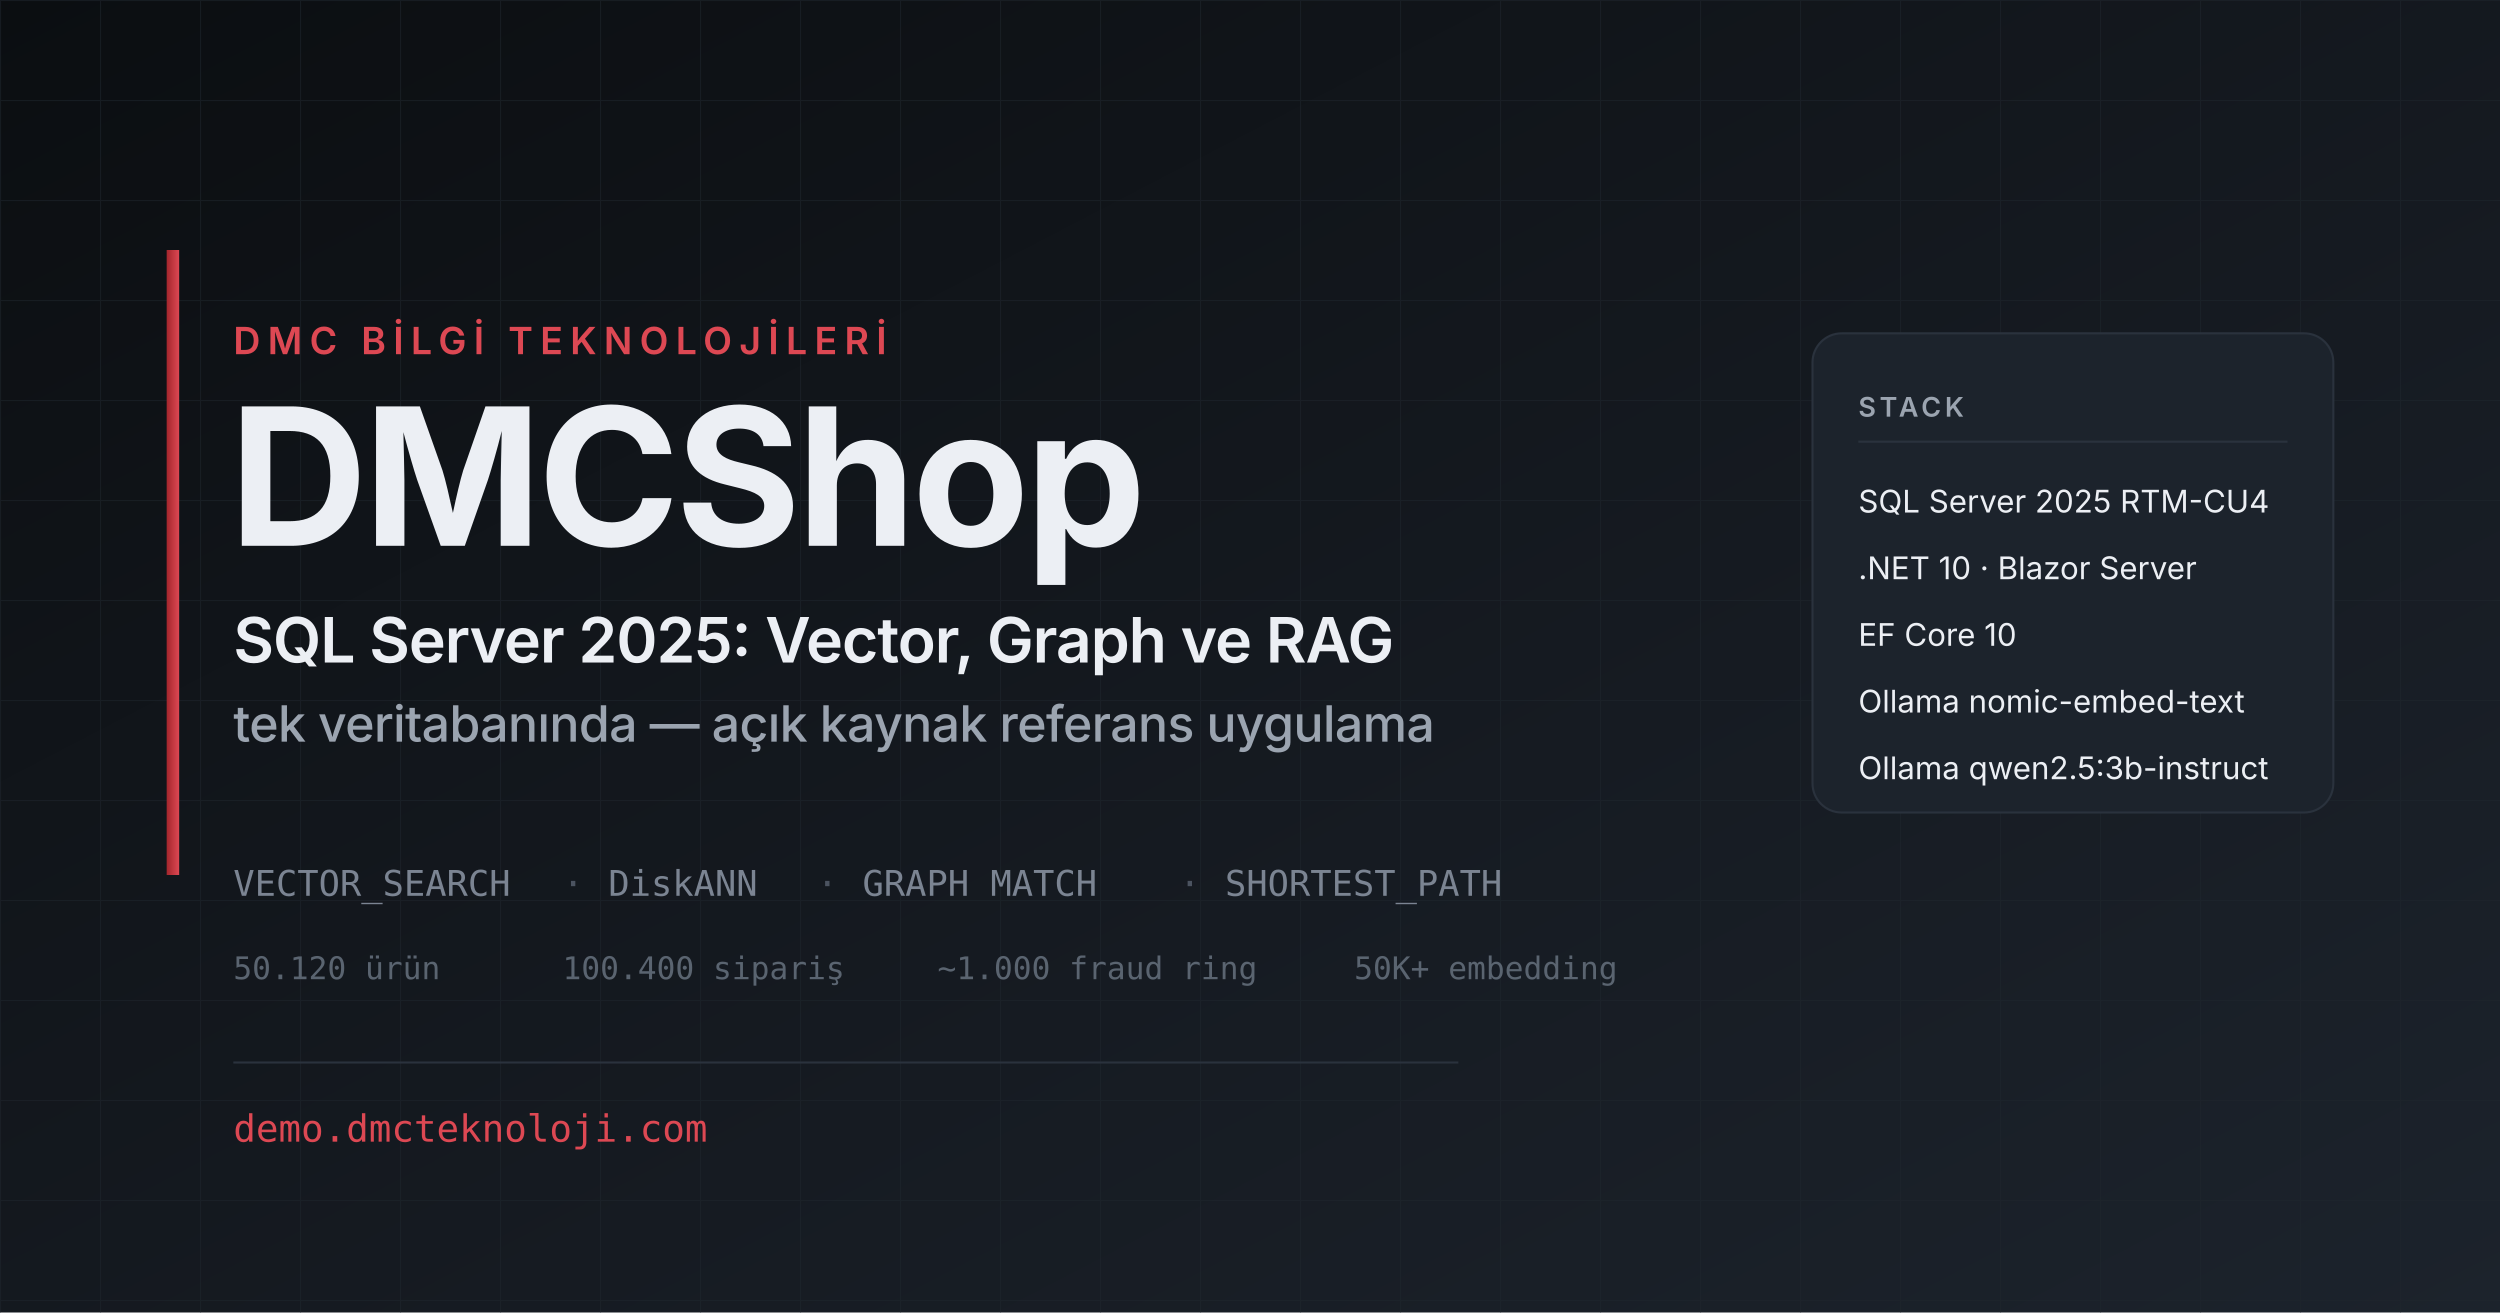
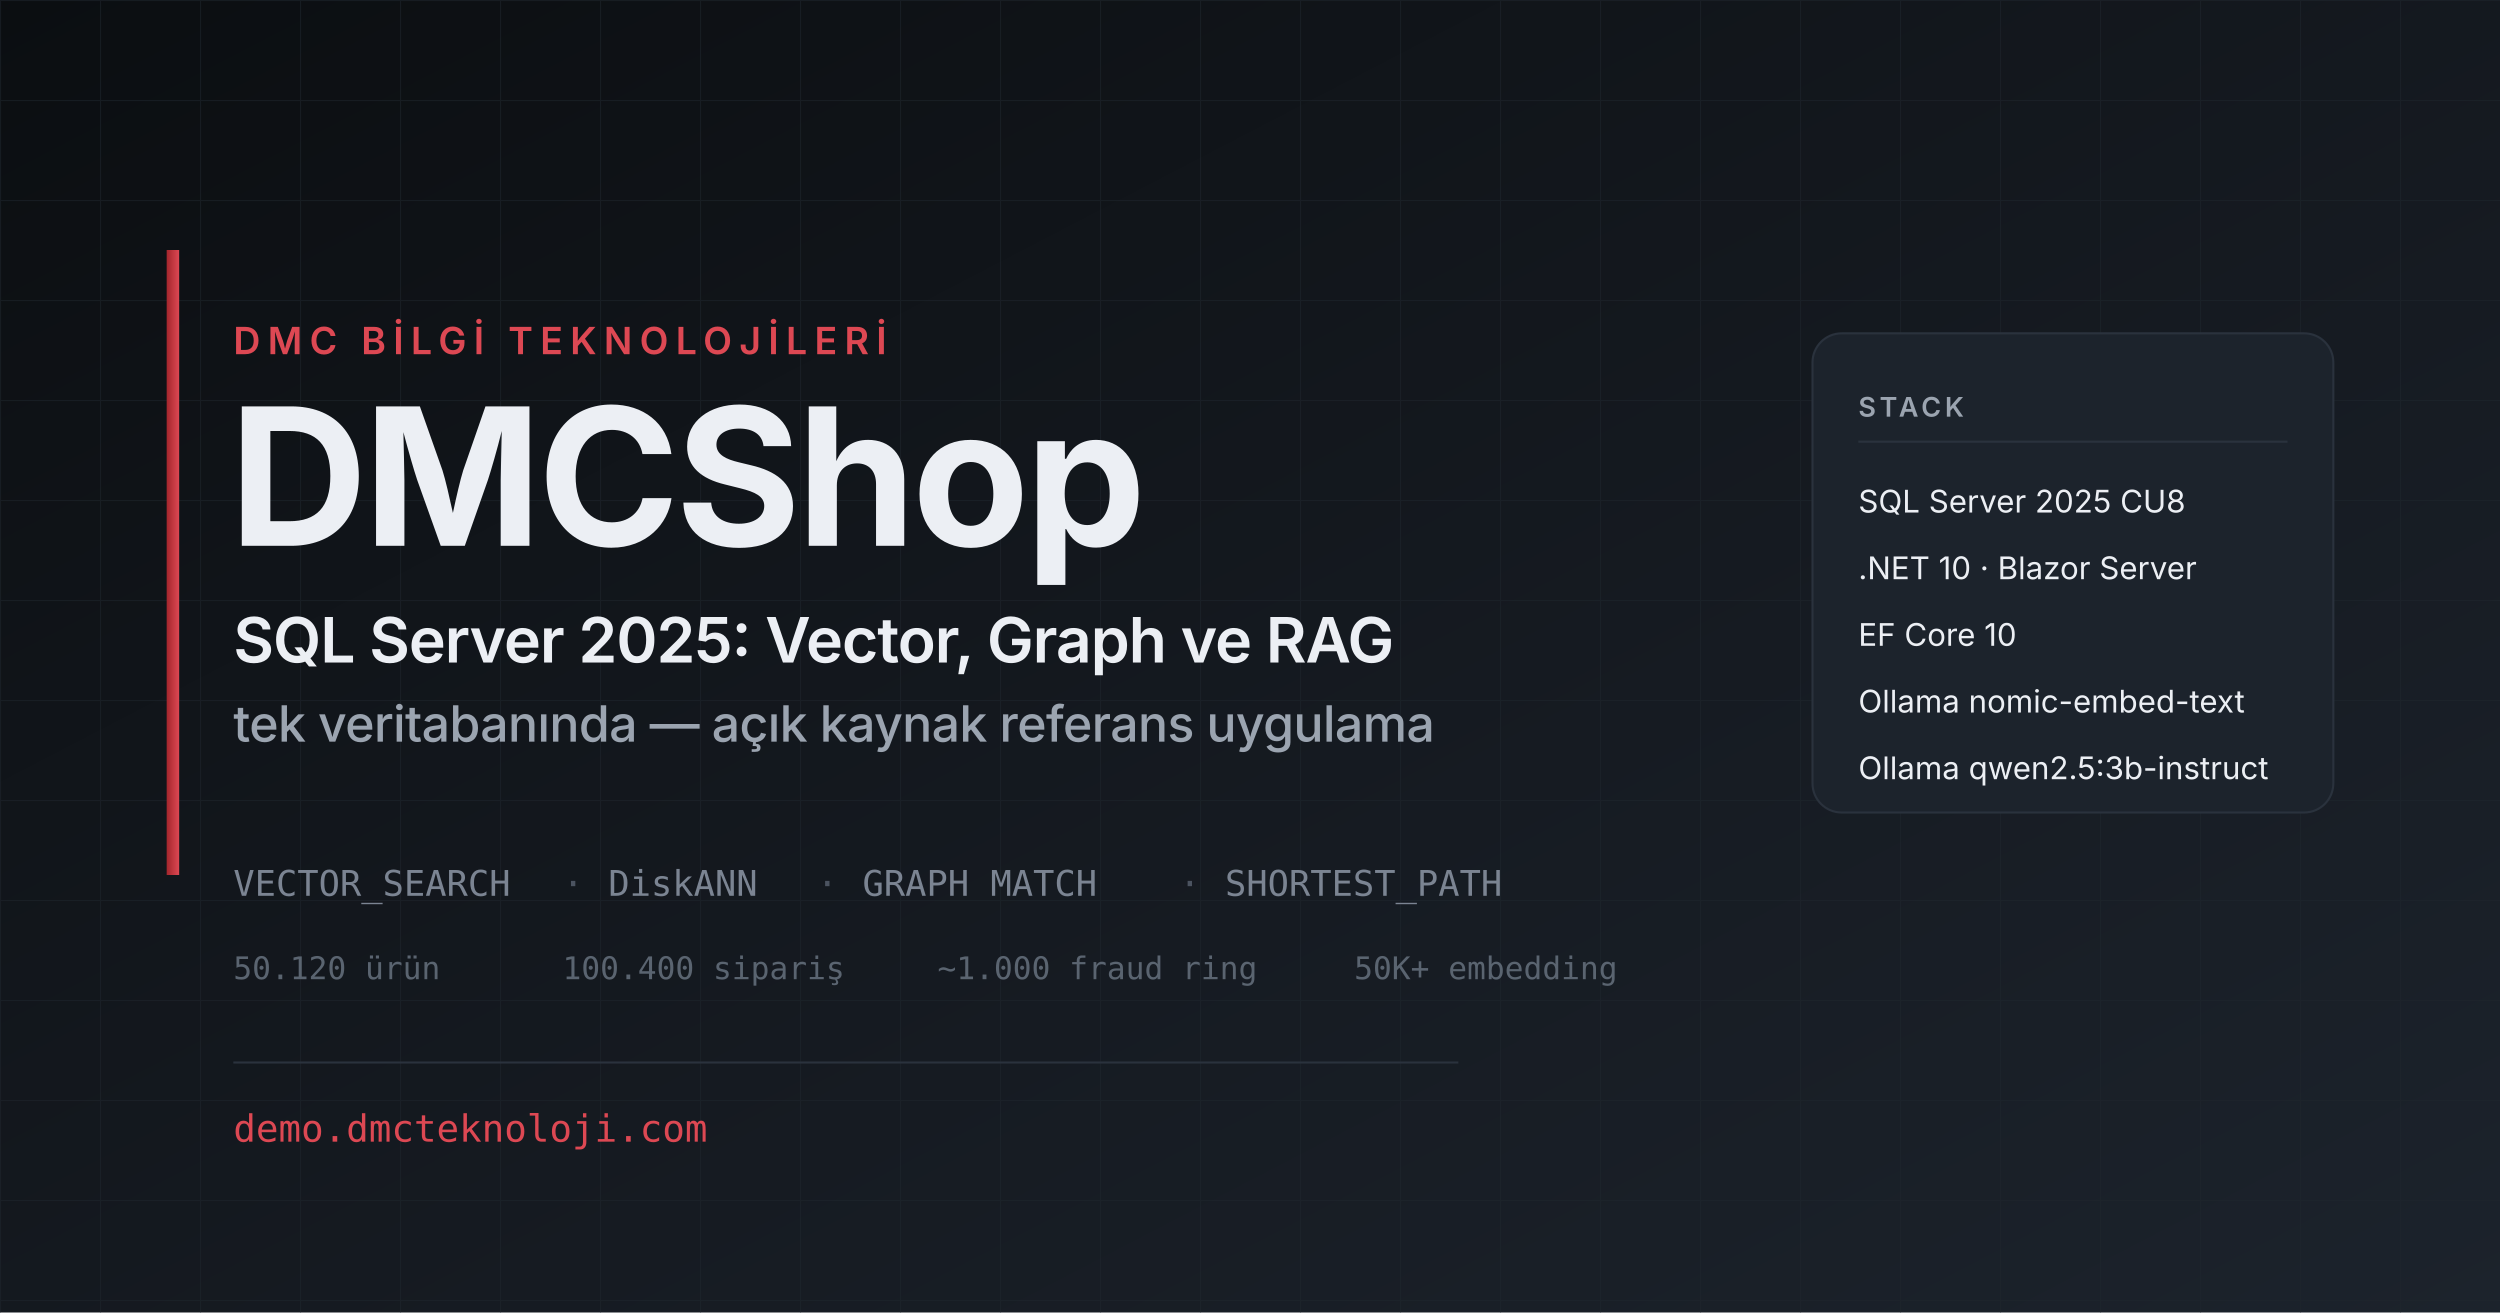
<svg xmlns="http://www.w3.org/2000/svg" viewBox="0 0 1200 630" role="img" aria-label="DMCShop — SQL Server 2025 vector + graph + RAG referans uygulaması">
  <defs>
    <linearGradient id="bg" x1="0" y1="0" x2="1" y2="1">
      <stop offset="0%" stop-color="#0B0E11" />
      <stop offset="60%" stop-color="#161B22" />
      <stop offset="100%" stop-color="#1C232C" />
    </linearGradient>
    <linearGradient id="accent" x1="0" y1="0" x2="1" y2="0">
      <stop offset="0%" stop-color="#A4262C" />
      <stop offset="100%" stop-color="#DD4853" />
    </linearGradient>
    <pattern id="grid" width="48" height="48" patternUnits="userSpaceOnUse">
      <path d="M 48 0 L 0 0 0 48" fill="none" stroke="#1F262E" stroke-width="1" />
    </pattern>
  </defs>
  <rect width="1200" height="630" fill="url(#bg)" />
  <rect width="1200" height="630" fill="url(#grid)" opacity="0.55" />
  <rect x="80" y="120" width="6" height="300" fill="url(#accent)" />
  <text x="112" y="170" font-family="'Inter','Segoe UI',sans-serif" font-size="18" font-weight="600" letter-spacing="3.5" fill="#DD4853">DMC BİLGİ TEKNOLOJİLERİ</text>
  <text x="110" y="262" font-family="'Inter','Segoe UI',sans-serif" font-size="92" font-weight="700" letter-spacing="-2" fill="#ECEFF4">DMCShop</text>
  <text x="112" y="318" font-family="'Inter','Segoe UI',sans-serif" font-size="30" font-weight="600" letter-spacing="-0.5" fill="#ECEFF4">SQL Server 2025: Vector, Graph ve RAG</text>
  <text x="112" y="356" font-family="'Inter','Segoe UI',sans-serif" font-size="24" font-weight="500" letter-spacing="-0.3" fill="#9BA4B0">tek veritabanında — açık kaynak referans uygulama</text>
  <g font-family="'JetBrains Mono','Cascadia Code',monospace" font-size="17" fill="#7B8492">
    <text x="112" y="430">VECTOR_SEARCH</text>
    <text x="270" y="430" fill="#4B5360">·</text>
    <text x="292" y="430">DiskANN</text>
    <text x="392" y="430" fill="#4B5360">·</text>
    <text x="414" y="430">GRAPH MATCH</text>
    <text x="566" y="430" fill="#4B5360">·</text>
    <text x="588" y="430">SHORTEST_PATH</text>
  </g>
  <g font-family="'JetBrains Mono','Cascadia Code',monospace" font-size="15" fill="#5A6470">
    <text x="112" y="470" fill="#5A6470">50.120 ürün</text>
    <text x="270" y="470" fill="#5A6470">100.400 sipariş</text>
    <text x="450" y="470" fill="#5A6470">~1.000 fraud ring</text>
    <text x="650" y="470" fill="#5A6470">50K+ embedding</text>
  </g>
  <line x1="112" y1="510" x2="700" y2="510" stroke="#2A323D" />
  <text x="112" y="548" font-family="'JetBrains Mono','Cascadia Code',monospace" font-size="18" fill="#DD4853">demo.dmcteknoloji.com</text>
  <g transform="translate(870,160)" font-family="'Inter','Segoe UI',sans-serif">
    <rect width="250" height="230" rx="14" fill="#1C232C" stroke="#2A323D" stroke-width="1" />
    <text x="22" y="40" font-size="13" font-weight="600" letter-spacing="1.8" fill="#9BA4B0">STACK</text>
    <line x1="22" y1="52" x2="228" y2="52" stroke="#2A323D" />
    <g font-size="15" fill="#ECEFF4">
-       <text x="22" y="86">SQL Server 2025 RTM-CU4</text>
+       <text x="22" y="86">SQL Server 2025 CU8</text>
      <text x="22" y="118">.NET 10 · Blazor Server</text>
      <text x="22" y="150">EF Core 10</text>
      <text x="22" y="182">Ollama nomic-embed-text</text>
      <text x="22" y="214">Ollama qwen2.5:3b-instruct</text>
    </g>
  </g>
</svg>
